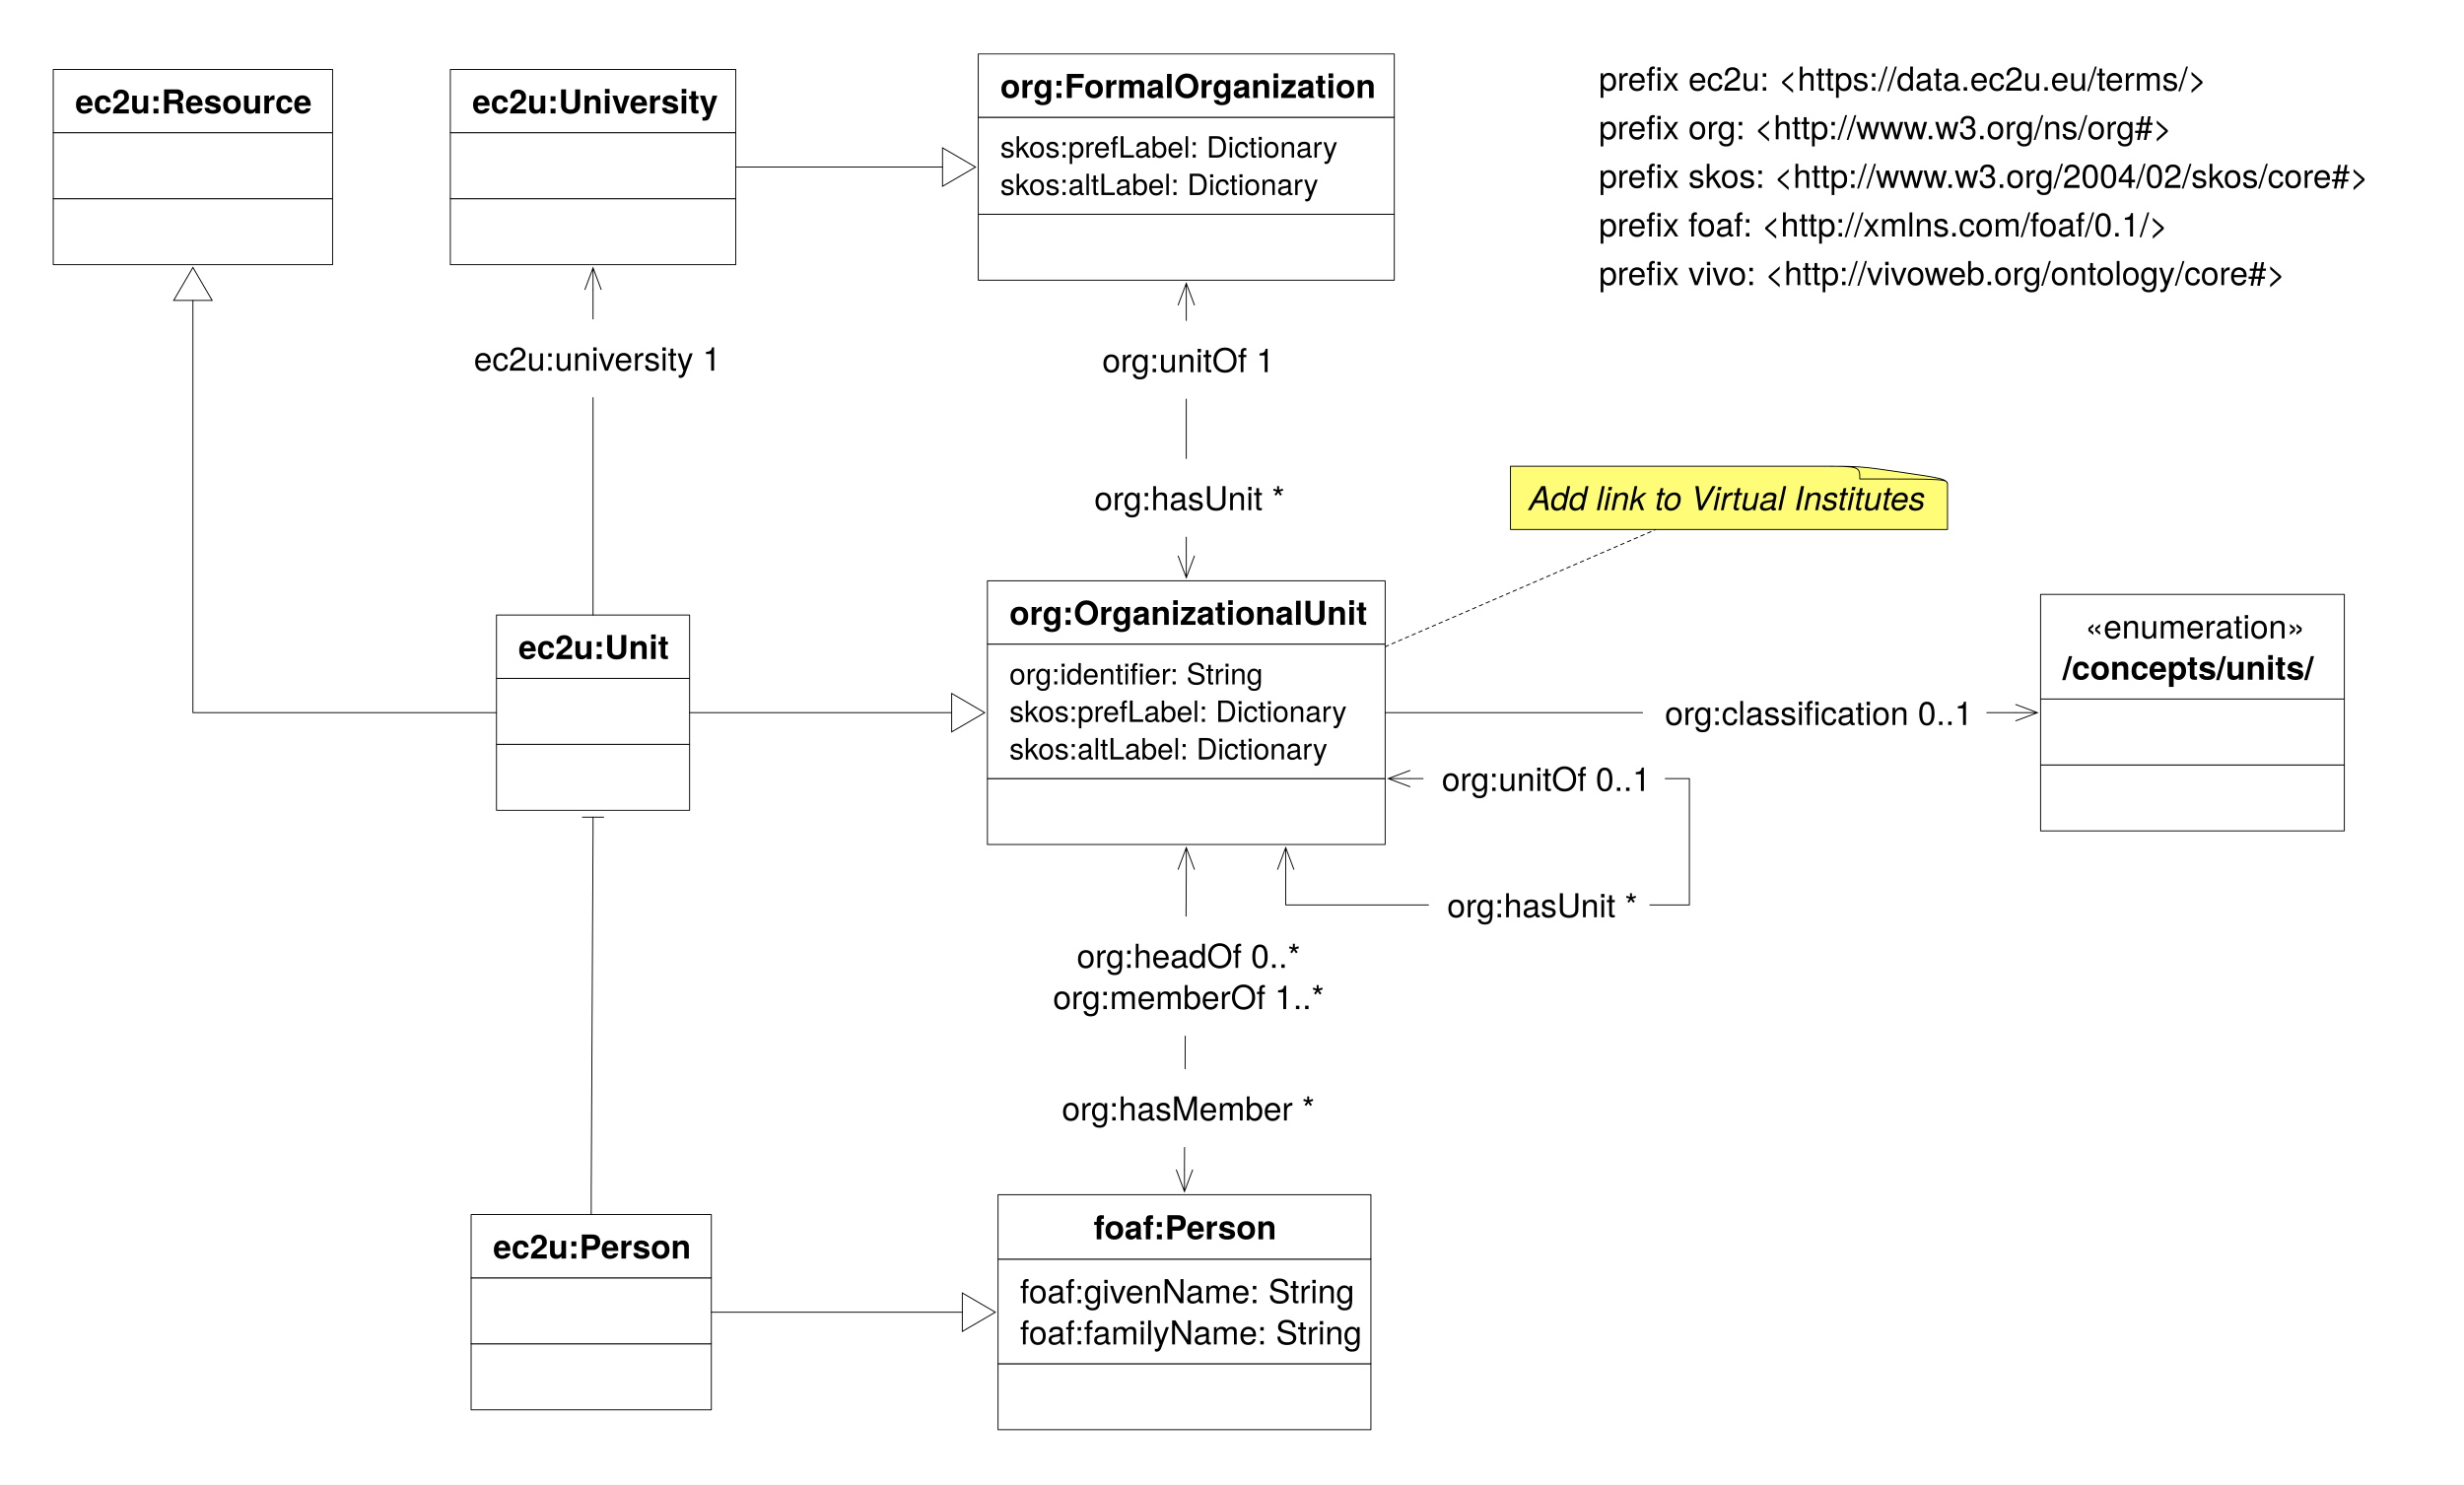
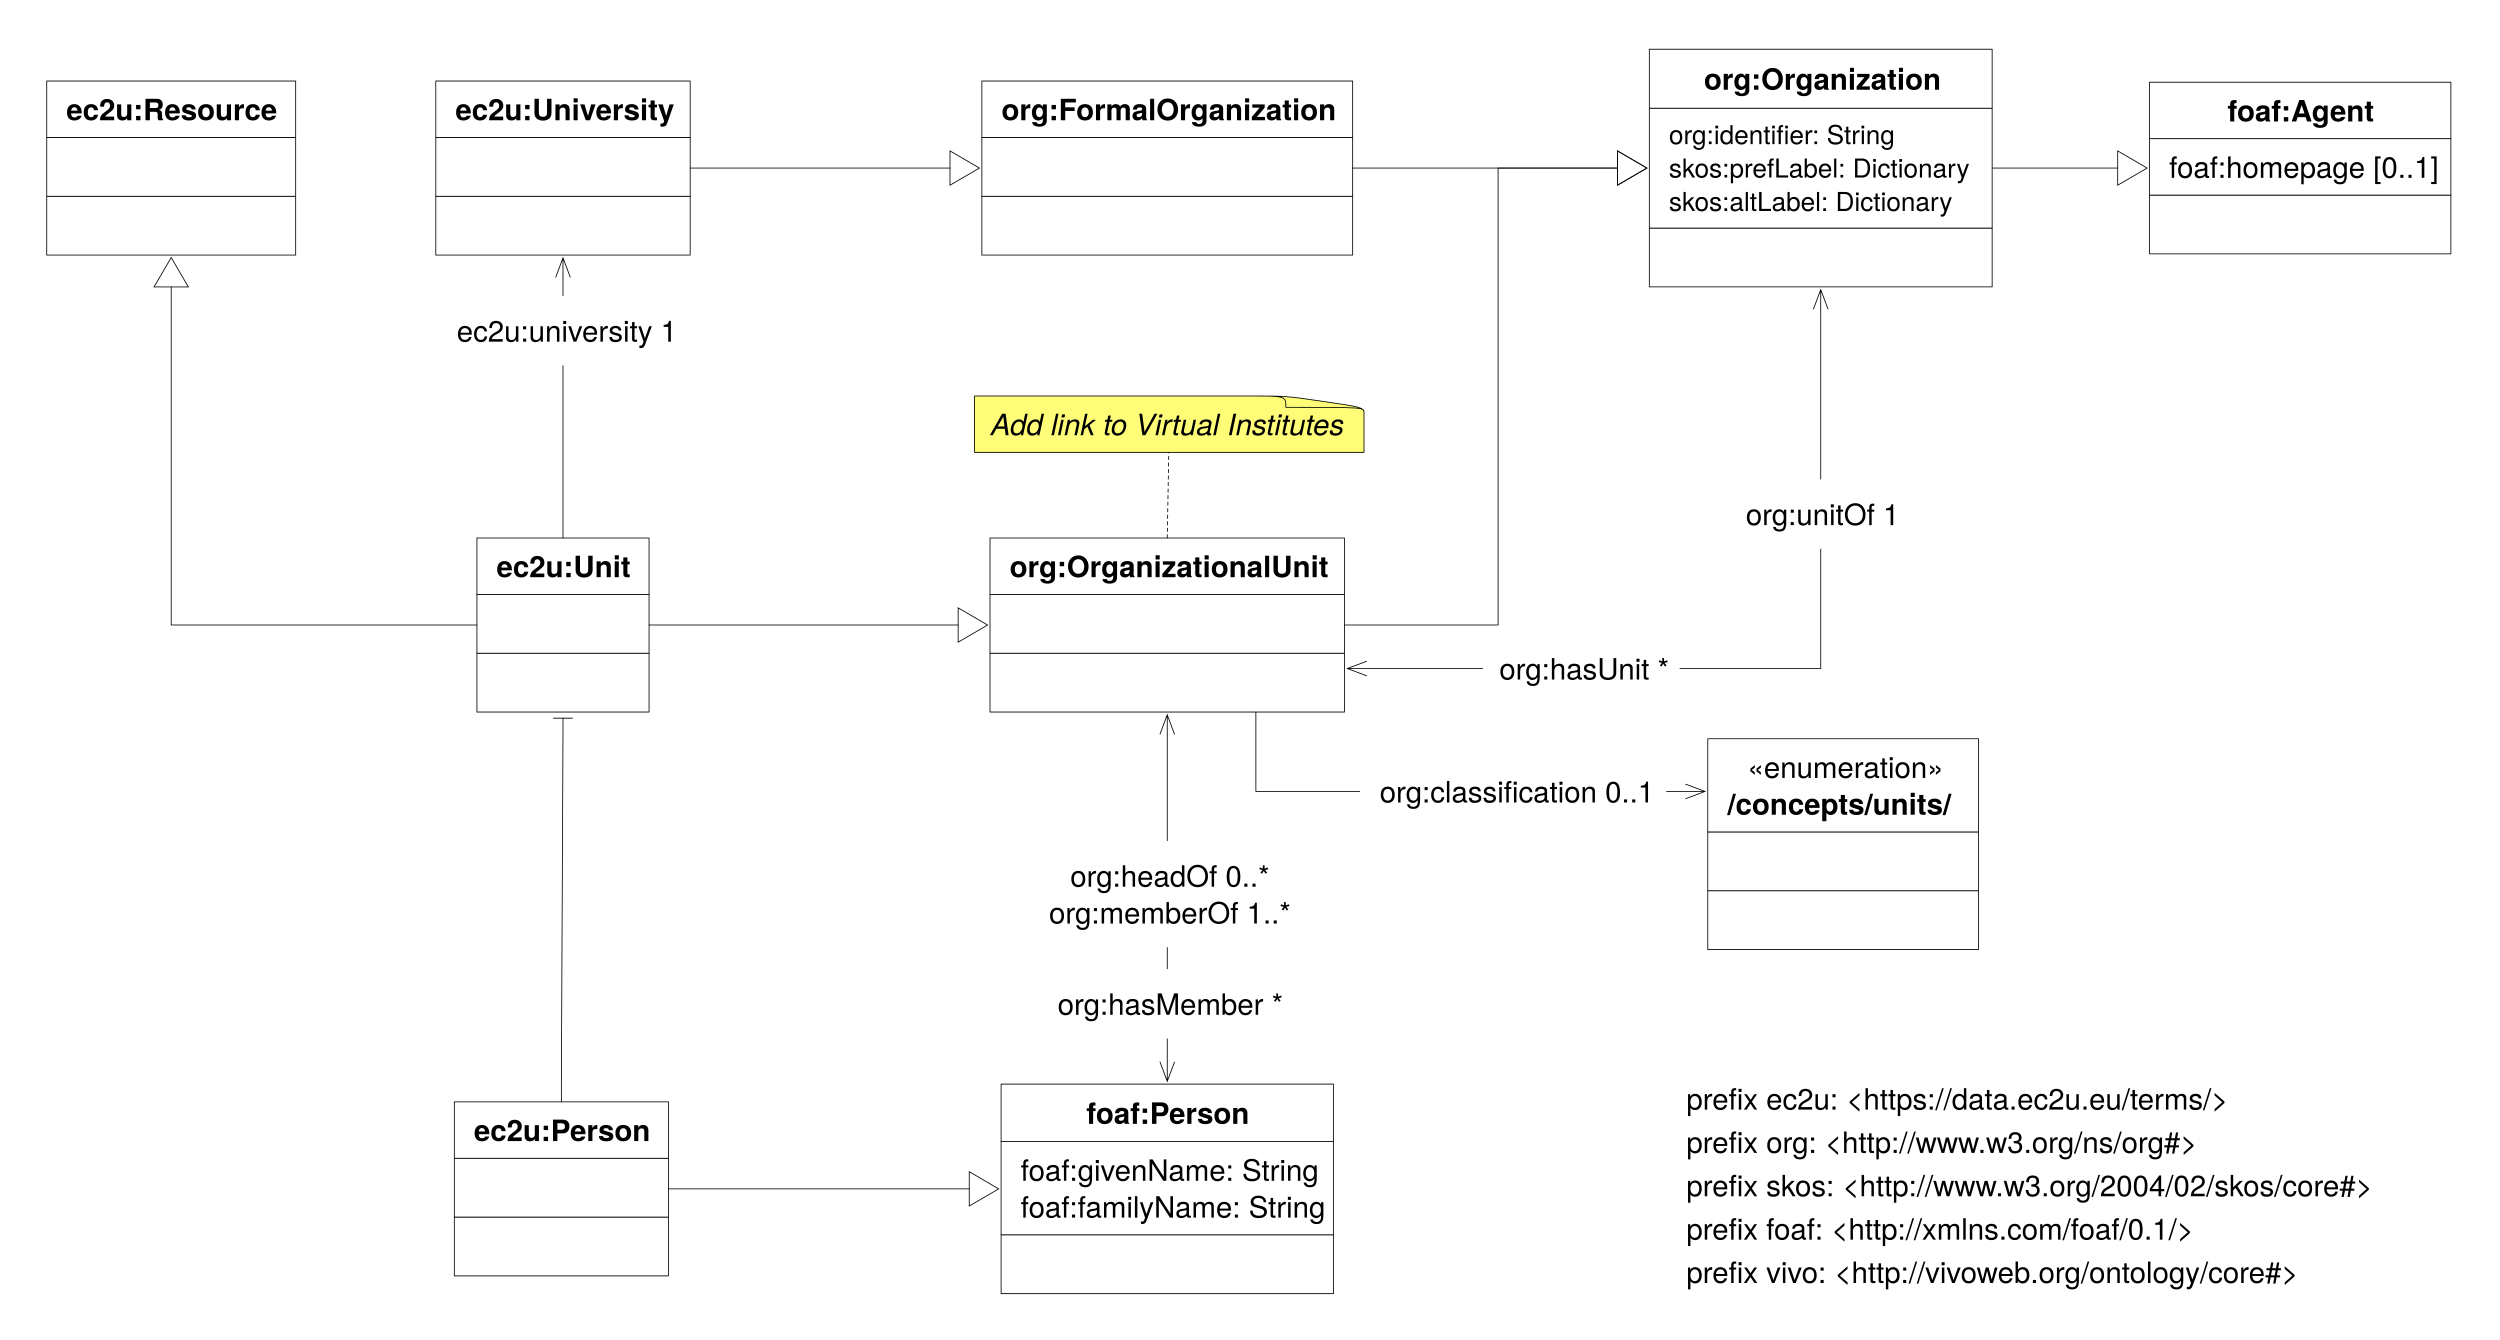
- <svg xmlns="http://www.w3.org/2000/svg" xmlns:xlink="http://www.w3.org/1999/xlink" version="1.1" viewBox="26 42 672 405" width="672" height="405">
+ <svg xmlns="http://www.w3.org/2000/svg" xmlns:xlink="http://www.w3.org/1999/xlink" version="1.1" viewBox="272 73 765 410" width="765" height="410">
  <defs>
    <marker orient="auto" overflow="visible" markerUnits="strokeWidth" id="UMLInheritance_Marker" stroke-linejoin="miter" stroke-miterlimit="10" viewBox="-1 -22 38 44" markerWidth="38" markerHeight="44" color="black">
      <g>
        <path d="M 36 0 L 0 -21 L 0 21 Z" fill="none" stroke="currentColor" stroke-width="1" />
      </g>
    </marker>
    <marker orient="auto" overflow="visible" markerUnits="strokeWidth" id="StickArrow_Marker" stroke-linejoin="miter" stroke-miterlimit="10" viewBox="-1 -10 26 20" markerWidth="26" markerHeight="20" color="black">
      <g>
        <path d="M 24 0 L 0 0 M 0 -9 L 24 0 L 0 9" fill="none" stroke="currentColor" stroke-width="1" />
      </g>
    </marker>
    <marker orient="auto" overflow="visible" markerUnits="strokeWidth" id="StickArrow_Marker_2" stroke-linejoin="miter" stroke-miterlimit="10" viewBox="-25 -10 26 20" markerWidth="26" markerHeight="20" color="black">
      <g>
        <path d="M -24 0 L 0 0 M 0 9 L -24 0 L 0 -9" fill="none" stroke="currentColor" stroke-width="1" />
      </g>
    </marker>
    <marker orient="auto" overflow="visible" markerUnits="strokeWidth" id="NegativeControls_Marker" stroke-linejoin="miter" stroke-miterlimit="10" viewBox="-1 -13 2 26" markerWidth="2" markerHeight="26" color="black">
      <g>
        <line x1="0" y1="-12" x2="0" y2="12" fill="none" stroke="currentColor" stroke-width="1" />
      </g>
    </marker>
  </defs>
-   <g id="units" stroke-dasharray="none" stroke-opacity="1" stroke="none" fill="none" fill-opacity="1">
-     <rect fill="white" x="26" y="42" width="672" height="405" />
+   <g id="units" stroke-dasharray="none" stroke-opacity="1" fill="none" fill-opacity="1" stroke="none">
+     <rect fill="white" x="272" y="73" width="765" height="410" />
    <g id="units_Layer_1">
-       <g id="Group_2">
-         <g id="Graphic_5">
-           <rect x="161.405" y="245.034" width="52.671" height="18" fill="white" />
-           <rect x="161.405" y="245.034" width="52.671" height="18" stroke="black" stroke-linecap="round" stroke-linejoin="round" stroke-width=".25" />
-         </g>
-         <g id="Graphic_4">
-           <rect x="161.405" y="227.034" width="52.671" height="18" fill="white" />
-           <rect x="161.405" y="227.034" width="52.671" height="18" stroke="black" stroke-linecap="round" stroke-linejoin="round" stroke-width=".25" />
-         </g>
-         <g id="Graphic_3">
-           <rect x="161.405" y="209.773" width="52.671" height="17.261" fill="white" />
-           <rect x="161.405" y="209.773" width="52.671" height="17.261" stroke="black" stroke-linecap="round" stroke-linejoin="round" stroke-width=".25" />
-           <text transform="translate(167.4054 212.7734)" fill="black">
+       <g id="Group_248">
+         <g id="Graphic_251">
+           <rect x="417.941" y="272.885" width="52.671" height="18" fill="white" />
+           <rect x="417.941" y="272.885" width="52.671" height="18" stroke="black" stroke-linecap="round" stroke-linejoin="round" stroke-width=".25" />
+         </g>
+         <g id="Graphic_250">
+           <rect x="417.941" y="254.885" width="52.671" height="18" fill="white" />
+           <rect x="417.941" y="254.885" width="52.671" height="18" stroke="black" stroke-linecap="round" stroke-linejoin="round" stroke-width=".25" />
+         </g>
+         <g id="Graphic_249">
+           <rect x="417.941" y="237.624" width="52.671" height="17.261" fill="white" />
+           <rect x="417.941" y="237.624" width="52.671" height="17.261" stroke="black" stroke-linecap="round" stroke-linejoin="round" stroke-width=".25" />
+           <text transform="translate(423.9408 240.6238)" fill="black">
            <tspan font-family="Helvetica Neue" font-weight="bold" font-size="9" fill="black" x="0" y="9">ec2u:Unit
            </tspan>
          </text>
        </g>
      </g>
-       <g id="Group_32">
-         <g id="Graphic_35">
-           <rect x="295.298" y="254.37" width="108.471" height="18" fill="white" />
-           <rect x="295.298" y="254.37" width="108.471" height="18" stroke="black" stroke-linecap="round" stroke-linejoin="round" stroke-width=".25" />
-         </g>
-         <g id="Graphic_34">
-           <rect x="295.298" y="217.698" width="108.471" height="36.672" fill="white" />
-           <rect x="295.298" y="217.698" width="108.471" height="36.672" stroke="black" stroke-linecap="round" stroke-linejoin="round" stroke-width=".25" />
-           <text transform="translate(301.2985 220.6985)" fill="black">
-             <tspan font-family="Helvetica Neue" font-size="8" fill="black" x="0" y="8">org:identifier: String</tspan>
-             <tspan font-family="Helvetica Neue" font-size="8" fill="black" x="0" y="18.224">skos:prefLabel: Dictionary
-             </tspan>
-             <tspan font-family="Helvetica Neue" font-size="8" fill="black" x="0" y="28.448">skos:altLabel:
-               Dictionary
-             </tspan>
-           </text>
-         </g>
-         <g id="Graphic_33">
+       <g id="Group_244">
+         <g id="Graphic_247">
+           <rect x="574.945" y="272.885" width="108.471" height="18" fill="white" />
+           <rect x="574.945" y="272.885" width="108.471" height="18" stroke="black" stroke-linecap="round" stroke-linejoin="round" stroke-width=".25" />
+         </g>
+         <g id="Graphic_246">
+           <rect x="574.945" y="254.885" width="108.471" height="18" fill="white" />
+           <rect x="574.945" y="254.885" width="108.471" height="18" stroke="black" stroke-linecap="round" stroke-linejoin="round" stroke-width=".25" />
+         </g>
+         <g id="Graphic_245">
          <a xlink:href="https://www.w3.org/TR/vocab-org/#class-organizationalunit">
-             <rect x="295.298" y="200.437" width="108.471" height="17.261" fill="white" />
-             <rect x="295.298" y="200.437" width="108.471" height="17.261" stroke="black" stroke-linecap="round" stroke-linejoin="round" stroke-width=".25" />
-             <text transform="translate(301.2985 203.4374)" fill="black">
+             <rect x="574.945" y="237.624" width="108.471" height="17.261" fill="white" />
+             <rect x="574.945" y="237.624" width="108.471" height="17.261" stroke="black" stroke-linecap="round" stroke-linejoin="round" stroke-width=".25" />
+             <text transform="translate(580.9452 240.6238)" fill="black">
              <tspan font-family="Helvetica Neue" font-weight="bold" font-size="9" fill="black" x="6750156e-19" y="9">
                org:OrganizationalUnit
              </tspan>
            </text>
          </a>
        </g>
      </g>
-       <g id="Group_56">
-         <g id="Graphic_59">
-           <rect x="40.525" y="96.206" width="76.179" height="18" fill="white" />
-           <rect x="40.525" y="96.206" width="76.179" height="18" stroke="black" stroke-linecap="round" stroke-linejoin="round" stroke-width=".25" />
-         </g>
-         <g id="Graphic_58">
-           <rect x="40.525" y="78.206" width="76.179" height="18" fill="white" />
-           <rect x="40.525" y="78.206" width="76.179" height="18" stroke="black" stroke-linecap="round" stroke-linejoin="round" stroke-width=".25" />
-         </g>
-         <g id="Graphic_57">
+       <g id="Group_240">
+         <g id="Graphic_243">
+           <rect x="286.299" y="133.056" width="76.179" height="18" fill="white" />
+           <rect x="286.299" y="133.056" width="76.179" height="18" stroke="black" stroke-linecap="round" stroke-linejoin="round" stroke-width=".25" />
+         </g>
+         <g id="Graphic_242">
+           <rect x="286.299" y="115.056" width="76.179" height="18" fill="white" />
+           <rect x="286.299" y="115.056" width="76.179" height="18" stroke="black" stroke-linecap="round" stroke-linejoin="round" stroke-width=".25" />
+         </g>
+         <g id="Graphic_241">
          <a xlink:href="resources.svg">
-             <rect x="40.525" y="60.945" width="76.179" height="17.261" fill="white" />
-             <rect x="40.525" y="60.945" width="76.179" height="17.261" stroke="black" stroke-linecap="round" stroke-linejoin="round" stroke-width=".25" />
-             <text transform="translate(46.52463 63.94488)" fill="black">
+             <rect x="286.299" y="97.795" width="76.179" height="17.261" fill="white" />
+             <rect x="286.299" y="97.795" width="76.179" height="17.261" stroke="black" stroke-linecap="round" stroke-linejoin="round" stroke-width=".25" />
+             <text transform="translate(292.2992 100.7953)" fill="black">
              <tspan font-family="Helvetica Neue" font-weight="bold" font-size="9" fill="black" x="4973799e-20" y="9">
                ec2u:Resource
              </tspan>
            </text>
          </a>
        </g>
      </g>
-       <g id="Line_113">
-         <line x1="214.076" y1="236.404" x2="285.548" y2="236.404" marker-end="url(#UMLInheritance_Marker)" stroke="black" stroke-linecap="round" stroke-linejoin="round" stroke-width=".25" />
-       </g>
-       <g id="Line_114">
-         <path d="M 161.405 236.404 L 78.614 236.404 L 78.614 123.956" marker-end="url(#UMLInheritance_Marker)" stroke="black" stroke-linecap="round" stroke-linejoin="round" stroke-width=".25" />
-       </g>
-       <g id="Group_117">
-         <g id="Graphic_118">
-           <text transform="translate(462.0473 57.72088)" fill="black">
+       <g id="Line_239">
+         <line x1="470.612" y1="264.254" x2="565.195" y2="264.254" marker-end="url(#UMLInheritance_Marker)" stroke="black" stroke-linecap="round" stroke-linejoin="round" stroke-width=".25" />
+       </g>
+       <g id="Line_238">
+         <path d="M 417.941 264.254 L 324.389 264.254 L 324.389 160.806" marker-end="url(#UMLInheritance_Marker)" stroke="black" stroke-linecap="round" stroke-linejoin="round" stroke-width=".25" />
+       </g>
+       <g id="Group_236">
+         <g id="Graphic_237">
+           <text transform="translate(788.0315 403.5451)" fill="black">
            <tspan font-family="Helvetica Neue" font-size="9" fill="black" x="0" y="9">prefix ec2u: &lt;https://data.ec2u.eu/terms/&gt;</tspan>
          </text>
        </g>
      </g>
-       <g id="Graphic_116">
+       <g id="Graphic_235">
        <a xlink:href="https://www.w3.org/TR/vocab-org/">
-           <text transform="translate(462.0473 70.98195)" fill="black">
+           <text transform="translate(788.0315 416.8061)" fill="black">
            <tspan font-family="Helvetica Neue" font-size="9" fill="black" x="0" y="9">prefix org: &lt;http://www.w3.org/ns/org#&gt;</tspan>
          </text>
        </a>
      </g>
-       <g id="Graphic_115">
+       <g id="Graphic_234">
        <a xlink:href="https://www.w3.org/TR/skos-primer/">
-           <text transform="translate(462.0473 84.24301)" fill="black">
+           <text transform="translate(788.0315 430.0672)" fill="black">
            <tspan font-family="Helvetica Neue" font-size="9" fill="black" x="0" y="9">prefix skos: &lt;http://www.w3.org/2004/02/skos/core#&gt;</tspan>
          </text>
        </a>
      </g>
-       <g id="Group_124">
-         <g id="Graphic_127">
-           <rect x="148.819" y="96.206" width="77.844" height="18" fill="white" />
-           <rect x="148.819" y="96.206" width="77.844" height="18" stroke="black" stroke-linecap="round" stroke-linejoin="round" stroke-width=".25" />
-         </g>
-         <g id="Graphic_126">
-           <rect x="148.819" y="78.206" width="77.844" height="18" fill="white" />
-           <rect x="148.819" y="78.206" width="77.844" height="18" stroke="black" stroke-linecap="round" stroke-linejoin="round" stroke-width=".25" />
-         </g>
-         <g id="Graphic_125">
-           <rect x="148.819" y="60.945" width="77.844" height="17.261" fill="white" />
-           <rect x="148.819" y="60.945" width="77.844" height="17.261" stroke="black" stroke-linecap="round" stroke-linejoin="round" stroke-width=".25" />
-           <text transform="translate(154.8189 63.94488)" fill="black">
+       <g id="Group_230">
+         <g id="Graphic_233">
+           <rect x="405.354" y="133.056" width="77.844" height="18" fill="white" />
+           <rect x="405.354" y="133.056" width="77.844" height="18" stroke="black" stroke-linecap="round" stroke-linejoin="round" stroke-width=".25" />
+         </g>
+         <g id="Graphic_232">
+           <rect x="405.354" y="115.056" width="77.844" height="18" fill="white" />
+           <rect x="405.354" y="115.056" width="77.844" height="18" stroke="black" stroke-linecap="round" stroke-linejoin="round" stroke-width=".25" />
+         </g>
+         <g id="Graphic_231">
+           <rect x="405.354" y="97.795" width="77.844" height="17.261" fill="white" />
+           <rect x="405.354" y="97.795" width="77.844" height="17.261" stroke="black" stroke-linecap="round" stroke-linejoin="round" stroke-width=".25" />
+           <text transform="translate(411.3543 100.7953)" fill="black">
            <tspan font-family="Helvetica Neue" font-weight="bold" font-size="9" fill="black" x="48316906e-20" y="9">
              ec2u:University
            </tspan>
          </text>
        </g>
      </g>
-       <g id="Group_120">
-         <g id="Graphic_123">
-           <rect x="292.801" y="100.43" width="113.466" height="18" fill="white" />
-           <rect x="292.801" y="100.43" width="113.466" height="18" stroke="black" stroke-linecap="round" stroke-linejoin="round" stroke-width=".25" />
-         </g>
-         <g id="Graphic_122">
-           <rect x="292.801" y="73.982" width="113.466" height="26.448" fill="white" />
-           <rect x="292.801" y="73.982" width="113.466" height="26.448" stroke="black" stroke-linecap="round" stroke-linejoin="round" stroke-width=".25" />
-           <text transform="translate(298.801 76.98195)" fill="black">
-             <tspan font-family="Helvetica Neue" font-size="8" fill="black" x="0" y="8">skos:prefLabel: Dictionary</tspan>
-             <tspan font-family="Helvetica Neue" font-size="8" fill="black" x="0" y="18.224">skos:altLabel: Dictionary
-             </tspan>
-           </text>
-         </g>
-         <g id="Graphic_121">
+       <g id="Group_226">
+         <g id="Graphic_229">
+           <rect x="572.448" y="133.056" width="113.466" height="18" fill="white" />
+           <rect x="572.448" y="133.056" width="113.466" height="18" stroke="black" stroke-linecap="round" stroke-linejoin="round" stroke-width=".25" />
+         </g>
+         <g id="Graphic_228">
+           <rect x="572.448" y="115.056" width="113.466" height="18" fill="white" />
+           <rect x="572.448" y="115.056" width="113.466" height="18" stroke="black" stroke-linecap="round" stroke-linejoin="round" stroke-width=".25" />
+         </g>
+         <g id="Graphic_227">
          <a xlink:href="https://www.w3.org/TR/vocab-org/#class-formalorganization">
-             <rect x="292.801" y="56.721" width="113.466" height="17.261" fill="white" />
-             <rect x="292.801" y="56.721" width="113.466" height="17.261" stroke="black" stroke-linecap="round" stroke-linejoin="round" stroke-width=".25" />
-             <text transform="translate(298.801 59.72088)" fill="black">
+             <rect x="572.448" y="97.795" width="113.466" height="17.261" fill="white" />
+             <rect x="572.448" y="97.795" width="113.466" height="17.261" stroke="black" stroke-linecap="round" stroke-linejoin="round" stroke-width=".25" />
+             <text transform="translate(578.4477 100.7953)" fill="black">
              <tspan font-family="Helvetica Neue" font-weight="bold" font-size="9" fill="black" x="17763568e-20" y="9">
                org:FormalOrganization
              </tspan>
            </text>
          </a>
        </g>
      </g>
-       <g id="Line_119">
-         <line x1="226.663" y1="87.575" x2="283.051" y2="87.575" marker-end="url(#UMLInheritance_Marker)" stroke="black" stroke-linecap="round" stroke-linejoin="round" stroke-width=".25" />
-       </g>
-       <g id="Line_129">
-         <line x1="187.741" y1="209.773" x2="187.741" y2="121.056" marker-end="url(#StickArrow_Marker)" stroke="black" stroke-linecap="round" stroke-linejoin="round" stroke-width=".25" />
-       </g>
-       <g id="Graphic_128">
-         <rect x="150.233" y="129.113" width="75.016" height="21.261" fill="white" />
-         <text transform="translate(155.2329 134.1129)" fill="black">
+       <g id="Line_225">
+         <line x1="483.198" y1="124.426" x2="562.698" y2="124.426" marker-end="url(#UMLInheritance_Marker)" stroke="black" stroke-linecap="round" stroke-linejoin="round" stroke-width=".25" />
+       </g>
+       <g id="Line_224">
+         <line x1="444.276" y1="237.624" x2="444.276" y2="157.906" marker-end="url(#StickArrow_Marker)" stroke="black" stroke-linecap="round" stroke-linejoin="round" stroke-width=".25" />
+       </g>
+       <g id="Graphic_223">
+         <rect x="406.768" y="163.558" width="75.016" height="21.261" fill="white" />
+         <text transform="translate(411.7683 168.5583)" fill="black">
          <tspan font-family="Helvetica Neue" font-size="9" fill="black" x="0" y="9">ec2u:university 1</tspan>
        </text>
      </g>
-       <g id="Line_130">
-         <line x1="349.534" y1="193.587" x2="349.534" y2="125.28" marker-end="url(#StickArrow_Marker)" marker-start="url(#StickArrow_Marker_2)" stroke="black" stroke-linecap="round" stroke-linejoin="round" stroke-width=".25" />
-       </g>
-       <g id="Graphic_131">
-         <rect x="321.611" y="129.521" width="55.846" height="21.261" fill="white" />
-         <text transform="translate(326.611 134.5209)" fill="black">
+       <g id="Line_222">
+         <path d="M 690.266 277.57 L 829.145 277.57 L 829.145 167.634" marker-end="url(#StickArrow_Marker)" marker-start="url(#StickArrow_Marker_2)" stroke="black" stroke-linecap="round" stroke-linejoin="round" stroke-width=".25" />
+       </g>
+       <g id="Graphic_221">
+         <rect x="801.222" y="219.686" width="55.846" height="21.261" fill="white" />
+         <text transform="translate(806.2219 224.686)" fill="black">
          <tspan font-family="Helvetica Neue" font-size="9" fill="black" x="6856737e-19" y="9">org:unitOf 1</tspan>
        </text>
      </g>
-       <g id="Graphic_132">
-         <rect x="319.447" y="167.171" width="60.175" height="21.261" fill="white" />
-         <text transform="translate(324.4465 172.1713)" fill="black">
+       <g id="Graphic_220">
+         <rect x="725.788" y="266.939" width="60.175" height="21.261" fill="white" />
+         <text transform="translate(730.7876 271.9391)" fill="black">
          <tspan font-family="Helvetica Neue" font-size="9" fill="black" x="0" y="9">org:hasUnit *</tspan>
        </text>
      </g>
-       <g id="Line_133">
-         <path d="M 376.652 279.22 L 376.652 288.854 L 486.742 288.854 L 486.742 254.387 L 410.62 254.387" marker-end="url(#StickArrow_Marker)" marker-start="url(#StickArrow_Marker_2)" stroke="black" stroke-linecap="round" stroke-linejoin="round" stroke-width=".25" />
-       </g>
-       <g id="Graphic_134">
-         <rect x="414.212" y="243.757" width="65.854" height="21.261" fill="white" />
-         <text transform="translate(419.2117 248.7567)" fill="black">
-           <tspan font-family="Helvetica Neue" font-size="9" fill="black" x="0" y="9">org:unitOf 0..1</tspan>
-         </text>
-       </g>
-       <g id="Graphic_135">
-         <rect x="415.684" y="278.223" width="60.175" height="21.261" fill="white" />
-         <text transform="translate(420.6838 283.2231)" fill="black">
-           <tspan font-family="Helvetica Neue" font-size="9" fill="black" x="0" y="9">org:hasUnit *</tspan>
-         </text>
-       </g>
-       <g id="Group_136">
-         <g id="Graphic_139">
-           <rect x="154.488" y="408.574" width="65.514" height="18" fill="white" />
-           <rect x="154.488" y="408.574" width="65.514" height="18" stroke="black" stroke-linecap="round" stroke-linejoin="round" stroke-width=".25" />
-         </g>
-         <g id="Graphic_138">
-           <rect x="154.488" y="390.574" width="65.514" height="18" fill="white" />
-           <rect x="154.488" y="390.574" width="65.514" height="18" stroke="black" stroke-linecap="round" stroke-linejoin="round" stroke-width=".25" />
-         </g>
-         <g id="Graphic_137">
+       <g id="Group_213">
+         <g id="Graphic_216">
+           <rect x="411.024" y="445.425" width="65.514" height="18" fill="white" />
+           <rect x="411.024" y="445.425" width="65.514" height="18" stroke="black" stroke-linecap="round" stroke-linejoin="round" stroke-width=".25" />
+         </g>
+         <g id="Graphic_215">
+           <rect x="411.024" y="427.425" width="65.514" height="18" fill="white" />
+           <rect x="411.024" y="427.425" width="65.514" height="18" stroke="black" stroke-linecap="round" stroke-linejoin="round" stroke-width=".25" />
+         </g>
+         <g id="Graphic_214">
          <a xlink:href="persons.svg">
-             <rect x="154.488" y="373.313" width="65.514" height="17.261" fill="white" />
-             <rect x="154.488" y="373.313" width="65.514" height="17.261" stroke="black" stroke-linecap="round" stroke-linejoin="round" stroke-width=".25" />
-             <text transform="translate(160.4882 376.3133)" fill="black">
+             <rect x="411.024" y="410.164" width="65.514" height="17.261" fill="white" />
+             <rect x="411.024" y="410.164" width="65.514" height="17.261" stroke="black" stroke-linecap="round" stroke-linejoin="round" stroke-width=".25" />
+             <text transform="translate(417.0236 413.1637)" fill="black">
              <tspan font-family="Helvetica Neue" font-weight="bold" font-size="9" fill="black" x="0" y="9">ec2u:Person
              </tspan>
            </text>
          </a>
        </g>
      </g>
-       <g id="Group_141">
-         <g id="Graphic_144">
-           <rect x="298.196" y="414" width="101.685" height="18" fill="white" />
-           <rect x="298.196" y="414" width="101.685" height="18" stroke="black" stroke-linecap="round" stroke-linejoin="round" stroke-width=".25" />
-         </g>
-         <g id="Graphic_143">
-           <rect x="298.196" y="385.478" width="101.685" height="28.522" fill="white" />
-           <rect x="298.196" y="385.478" width="101.685" height="28.522" stroke="black" stroke-linecap="round" stroke-linejoin="round" stroke-width=".25" />
-           <text transform="translate(304.1958 388.4779)" fill="black">
+       <g id="Group_209">
+         <g id="Graphic_212">
+           <rect x="578.338" y="450.85" width="101.685" height="18" fill="white" />
+           <rect x="578.338" y="450.85" width="101.685" height="18" stroke="black" stroke-linecap="round" stroke-linejoin="round" stroke-width=".25" />
+         </g>
+         <g id="Graphic_211">
+           <rect x="578.338" y="422.328" width="101.685" height="28.522" fill="white" />
+           <rect x="578.338" y="422.328" width="101.685" height="28.522" stroke="black" stroke-linecap="round" stroke-linejoin="round" stroke-width=".25" />
+           <text transform="translate(584.3382 425.3283)" fill="black">
            <tspan font-family="Helvetica Neue" font-size="9" fill="black" x="0" y="9">foaf:givenName: String</tspan>
            <tspan font-family="Helvetica Neue" font-size="9" fill="black" x="0" y="20.261">foaf:familyName: String
            </tspan>
          </text>
        </g>
-         <g id="Graphic_142">
+         <g id="Graphic_210">
          <a xlink:href="http://xmlns.com/foaf/spec/#term_Person">
-             <rect x="298.196" y="367.888" width="101.685" height="17.59" fill="white" />
-             <rect x="298.196" y="367.888" width="101.685" height="17.59" stroke="black" stroke-linecap="round" stroke-linejoin="round" stroke-width=".25" />
-             <text transform="translate(324.2883 371.0523)" fill="black">
+             <rect x="578.338" y="404.738" width="101.685" height="17.59" fill="white" />
+             <rect x="578.338" y="404.738" width="101.685" height="17.59" stroke="black" stroke-linecap="round" stroke-linejoin="round" stroke-width=".25" />
+             <text transform="translate(604.4307 407.9026)" fill="black">
              <tspan font-family="Helvetica Neue" font-weight="bold" font-size="9" fill="black" x="0" y="9">foaf:Person
              </tspan>
            </text>
          </a>
        </g>
      </g>
-       <g id="Line_140">
-         <line x1="220.002" y1="399.944" x2="288.446" y2="399.944" marker-end="url(#UMLInheritance_Marker)" stroke="black" stroke-linecap="round" stroke-linejoin="round" stroke-width=".25" />
-       </g>
-       <g id="Line_145">
-         <path d="M 349.038 361.038 L 349.038 359.788 L 349.534 280.47 L 349.534 279.22" marker-end="url(#StickArrow_Marker)" marker-start="url(#StickArrow_Marker_2)" stroke="black" stroke-linecap="round" stroke-linejoin="round" stroke-width=".25" />
-       </g>
-       <g id="Graphic_146">
-         <rect x="308.18" y="292.01" width="82.36" height="32.522" fill="white" />
-         <text transform="translate(313.1803 297.0099)" fill="black">
+       <g id="Line_208">
+         <line x1="476.538" y1="436.794" x2="568.588" y2="436.794" marker-end="url(#UMLInheritance_Marker)" stroke="black" stroke-linecap="round" stroke-linejoin="round" stroke-width=".25" />
+       </g>
+       <g id="Line_207">
+         <line x1="629.181" y1="397.888" x2="629.181" y2="297.735" marker-end="url(#StickArrow_Marker)" marker-start="url(#StickArrow_Marker_2)" stroke="black" stroke-linecap="round" stroke-linejoin="round" stroke-width=".25" />
+       </g>
+       <g id="Graphic_206">
+         <rect x="588.001" y="330.332" width="82.36" height="32.522" fill="white" />
+         <text transform="translate(593.0007 335.3315)" fill="black">
          <tspan font-family="Helvetica Neue" font-size="9" fill="black" x="6.498" y="9">org:headOf 0..*</tspan>
          <tspan font-family="Helvetica Neue" font-size="9" fill="black" x="29842795e-20" y="20.261">org:memberOf
            1..*
          </tspan>
        </text>
      </g>
-       <g id="Graphic_147">
-         <rect x="310.597" y="333.647" width="77.077" height="21.261" fill="white" />
-         <text transform="translate(315.5967 338.6469)" fill="black">
+       <g id="Graphic_205">
+         <rect x="590.642" y="369.534" width="77.077" height="21.261" fill="white" />
+         <text transform="translate(595.6422 374.5338)" fill="black">
          <tspan font-family="Helvetica Neue" font-size="9" fill="black" x="5684342e-19" y="9">org:hasMember *</tspan>
        </text>
      </g>
-       <g id="Line_151">
-         <path d="M 187.245 373.313 L 187.245 367.063 L 187.741 269.284 L 187.741 264.909" marker-end="url(#NegativeControls_Marker)" stroke="black" stroke-linecap="round" stroke-linejoin="round" stroke-width=".25" />
-       </g>
-       <g id="Graphic_153">
+       <g id="Line_204">
+         <path d="M 443.781 410.164 L 443.781 403.914 L 444.276 297.135 L 444.276 292.76" marker-end="url(#NegativeControls_Marker)" stroke="black" stroke-linecap="round" stroke-linejoin="round" stroke-width=".25" />
+       </g>
+       <g id="Graphic_203">
        <a xlink:href="http://xmlns.com/foaf/spec/">
-           <text transform="translate(462.0473 97.50407)" fill="black">
+           <text transform="translate(788.0315 443.3283)" fill="black">
            <tspan font-family="Helvetica Neue" font-size="9" fill="black" x="0" y="9">prefix foaf: &lt;http://xmlns.com/foaf/0.1/&gt;</tspan>
          </text>
        </a>
      </g>
-       <g id="Graphic_154">
+       <g id="Graphic_202">
        <a xlink:href="https://wiki.lyrasis.org/display/VIVODOC113x/Ontology+Reference">
-           <text transform="translate(462.0473 110.7651)" fill="black">
+           <text transform="translate(788.0315 456.5893)" fill="black">
            <tspan font-family="Helvetica Neue" font-size="9" fill="black" x="0" y="9">prefix vivo: &lt;http://vivoweb.org/ontology/core#&gt;</tspan>
          </text>
        </a>
      </g>
-       <g id="Graphic_161">
-         <path d="M 557.141 174.281 C 557.141 172.646 555.627 172.444 544.57 170.827 L 544.453 170.81 C 533.338 169.176 533.222 169.176 521.815 169.176 C 506.625 169.176 437.953 169.176 437.953 169.176 L 437.953 186.428 L 557.141 186.428 L 557.141 174.281 Z" fill="#fffd78" />
-         <path d="M 557.141 174.281 C 557.141 172.646 555.627 172.444 544.57 170.827 L 544.453 170.81 C 533.338 169.176 533.222 169.176 521.815 169.176 C 506.625 169.176 437.953 169.176 437.953 169.176 L 437.953 186.428 L 557.141 186.428 L 557.141 174.281 Z M 557.141 174.197 C 557.141 172.646 557.024 172.646 533.222 172.646 L 533.222 172.646 C 533.222 169.193 533.222 169.176 522.513 169.176" stroke="black" stroke-linecap="round" stroke-linejoin="round" stroke-width=".25" />
-         <text transform="translate(442.9528 172.1758)" fill="black">
+       <g id="Graphic_201">
+         <path d="M 689.389 199.278 C 689.389 197.644 687.876 197.442 676.819 195.824 L 676.702 195.808 C 665.586 194.173 665.471 194.173 654.063 194.173 C 638.874 194.173 570.201 194.173 570.201 194.173 L 570.201 211.425 L 689.389 211.425 L 689.389 199.278 Z" fill="#fffd78" />
+         <path d="M 689.389 199.278 C 689.389 197.644 687.876 197.442 676.819 195.824 L 676.702 195.808 C 665.586 194.173 665.471 194.173 654.063 194.173 C 638.874 194.173 570.201 194.173 570.201 194.173 L 570.201 211.425 L 689.389 211.425 L 689.389 199.278 Z M 689.389 199.194 C 689.389 197.644 689.273 197.644 665.471 197.644 L 665.471 197.644 C 665.471 194.19 665.471 194.173 654.762 194.173" stroke="black" stroke-linecap="round" stroke-linejoin="round" stroke-width=".25" />
+         <text transform="translate(575.2014 197.1732)" fill="black">
          <tspan font-family="Helvetica Neue" font-style="italic" font-size="9" fill="black" x="0" y="9">Add link to
            Virtual Institutes
          </tspan>
        </text>
      </g>
-       <g id="Line_162">
-         <line x1="403.769" y1="218.421" x2="477.517" y2="186.478" stroke="black" stroke-linecap="round" stroke-linejoin="round" stroke-dasharray="1.0,1.0" stroke-width=".25" />
-       </g>
-       <g id="Group_172">
-         <g id="Graphic_175">
-           <rect x="582.52" y="250.66" width="82.848" height="18" fill="white" />
-           <rect x="582.52" y="250.66" width="82.848" height="18" stroke="black" stroke-linecap="round" stroke-linejoin="round" stroke-width=".25" />
-         </g>
-         <g id="Graphic_174">
-           <rect x="582.52" y="232.66" width="82.848" height="18" fill="white" />
-           <rect x="582.52" y="232.66" width="82.848" height="18" stroke="black" stroke-linecap="round" stroke-linejoin="round" stroke-width=".25" />
-         </g>
-         <g id="Graphic_173">
-           <rect x="582.52" y="204.147" width="82.848" height="28.513" fill="white" />
-           <rect x="582.52" y="204.147" width="82.848" height="28.513" stroke="black" stroke-linecap="round" stroke-linejoin="round" stroke-width=".25" />
-           <text transform="translate(588.5197 207.1474)" fill="black">
+       <g id="Line_200">
+         <line x1="629.181" y1="237.624" x2="629.641" y2="211.55" stroke="black" stroke-linecap="round" stroke-linejoin="round" stroke-dasharray="1.0,1.0" stroke-width=".25" />
+       </g>
+       <g id="Group_196">
+         <g id="Graphic_199">
+           <rect x="794.578" y="345.568" width="82.848" height="18" fill="white" />
+           <rect x="794.578" y="345.568" width="82.848" height="18" stroke="black" stroke-linecap="round" stroke-linejoin="round" stroke-width=".25" />
+         </g>
+         <g id="Graphic_198">
+           <rect x="794.578" y="327.568" width="82.848" height="18" fill="white" />
+           <rect x="794.578" y="327.568" width="82.848" height="18" stroke="black" stroke-linecap="round" stroke-linejoin="round" stroke-width=".25" />
+         </g>
+         <g id="Graphic_197">
+           <rect x="794.578" y="299.055" width="82.848" height="28.513" fill="white" />
+           <rect x="794.578" y="299.055" width="82.848" height="28.513" stroke="black" stroke-linecap="round" stroke-linejoin="round" stroke-width=".25" />
+           <text transform="translate(800.5782 302.0551)" fill="black">
            <tspan font-family="Helvetica Neue" font-size="9" fill="black" x="6.165" y="9">«enumeration»</tspan>
            <tspan font-family="Helvetica Neue" font-weight="bold" font-size="9" fill="black" x="8952838e-19" y="20.252">
              /concepts/units/
            </tspan>
          </text>
        </g>
      </g>
-       <g id="Line_171">
-         <line x1="403.769" y1="236.404" x2="575.67" y2="236.404" marker-end="url(#StickArrow_Marker)" stroke="black" stroke-linecap="round" stroke-linejoin="round" stroke-width=".25" />
-       </g>
-       <g id="Graphic_170">
-         <rect x="474.062" y="227.773" width="93.693" height="17.261" fill="white" />
-         <text transform="translate(480.0623 230.7734)" fill="black">
+       <g id="Line_195">
+         <path d="M 656.298 290.885 L 656.298 315.183 L 787.728 315.183" marker-end="url(#StickArrow_Marker)" stroke="black" stroke-linecap="round" stroke-linejoin="round" stroke-width=".25" />
+       </g>
+       <g id="Graphic_194">
+         <rect x="688.188" y="306.553" width="93.693" height="17.261" fill="white" />
+         <text transform="translate(694.1882 309.5528)" fill="black">
          <tspan font-family="Helvetica Neue" font-size="9" fill="black" x="0" y="9">org:classification 0..1</tspan>
        </text>
+       </g>
+       <g id="Group_190">
+         <g id="Graphic_193">
+           <rect x="929.764" y="132.687" width="92.208" height="18" fill="white" />
+           <rect x="929.764" y="132.687" width="92.208" height="18" stroke="black" stroke-linecap="round" stroke-linejoin="round" stroke-width=".25" />
+         </g>
+         <g id="Graphic_192">
+           <rect x="929.764" y="115.426" width="92.208" height="17.261" fill="white" />
+           <rect x="929.764" y="115.426" width="92.208" height="17.261" stroke="black" stroke-linecap="round" stroke-linejoin="round" stroke-width=".25" />
+           <text transform="translate(935.7638 118.4258)" fill="black">
+             <tspan font-family="Helvetica Neue" font-size="9" fill="black" x="0" y="9">foaf:homepage [0..1]</tspan>
+           </text>
+         </g>
+         <g id="Graphic_191">
+           <a xlink:href="http://xmlns.com/foaf/0.1/#term_Agent">
+             <rect x="929.764" y="98.165" width="92.208" height="17.261" fill="white" />
+             <rect x="929.764" y="98.165" width="92.208" height="17.261" stroke="black" stroke-linecap="round" stroke-linejoin="round" stroke-width=".25" />
+             <text transform="translate(953.6198 101.1647)" fill="black">
+               <tspan font-family="Helvetica Neue" font-weight="bold" font-size="9" fill="black" x="0" y="9">foaf:Agent
+               </tspan>
+             </text>
+           </a>
+         </g>
+       </g>
+       <g id="Line_189">
+         <line x1="881.597" y1="124.426" x2="920.014" y2="124.426" marker-end="url(#UMLInheritance_Marker)" stroke="black" stroke-linecap="round" stroke-linejoin="round" stroke-width=".25" />
+       </g>
+       <g id="Group_185">
+         <g id="Graphic_188">
+           <rect x="776.693" y="142.784" width="104.904" height="18" fill="white" />
+           <rect x="776.693" y="142.784" width="104.904" height="18" stroke="black" stroke-linecap="round" stroke-linejoin="round" stroke-width=".25" />
+         </g>
+         <g id="Graphic_187">
+           <rect x="776.693" y="106.112" width="104.904" height="36.672" fill="white" />
+           <rect x="776.693" y="106.112" width="104.904" height="36.672" stroke="black" stroke-linecap="round" stroke-linejoin="round" stroke-width=".25" />
+           <text transform="translate(782.6929 109.1117)" fill="black">
+             <tspan font-family="Helvetica Neue" font-size="8" fill="black" x="0" y="8">org:identifier: String</tspan>
+             <tspan font-family="Helvetica Neue" font-size="8" fill="black" x="0" y="18.224">skos:prefLabel: Dictionary
+             </tspan>
+             <tspan font-family="Helvetica Neue" font-size="8" fill="black" x="0" y="28.448">skos:altLabel:
+               Dictionary
+             </tspan>
+           </text>
+         </g>
+         <g id="Graphic_186">
+           <a xlink:href="https://www.w3.org/TR/vocab-org/#org:Organization">
+             <rect x="776.693" y="88.068" width="104.904" height="18.044" fill="white" />
+             <rect x="776.693" y="88.068" width="104.904" height="18.044" stroke="black" stroke-linecap="round" stroke-linejoin="round" stroke-width=".25" />
+             <text transform="translate(793.4014 91.45928)" fill="black">
+               <tspan font-family="Helvetica Neue" font-weight="bold" font-size="9" fill="black" x="4902745e-19" y="9">
+                 org:Organization
+               </tspan>
+             </text>
+           </a>
+         </g>
+       </g>
+       <g id="Line_252">
+         <line x1="685.914" y1="124.426" x2="766.943" y2="124.426" marker-end="url(#UMLInheritance_Marker)" stroke="black" stroke-linecap="round" stroke-linejoin="round" stroke-width=".25" />
+       </g>
+       <g id="Line_253">
+         <path d="M 683.416 264.254 L 730.416 264.254 L 730.416 124.426 L 766.943 124.426" marker-end="url(#UMLInheritance_Marker)" stroke="black" stroke-linecap="round" stroke-linejoin="round" stroke-width=".25" />
      </g>
    </g>
  </g>
</svg>
